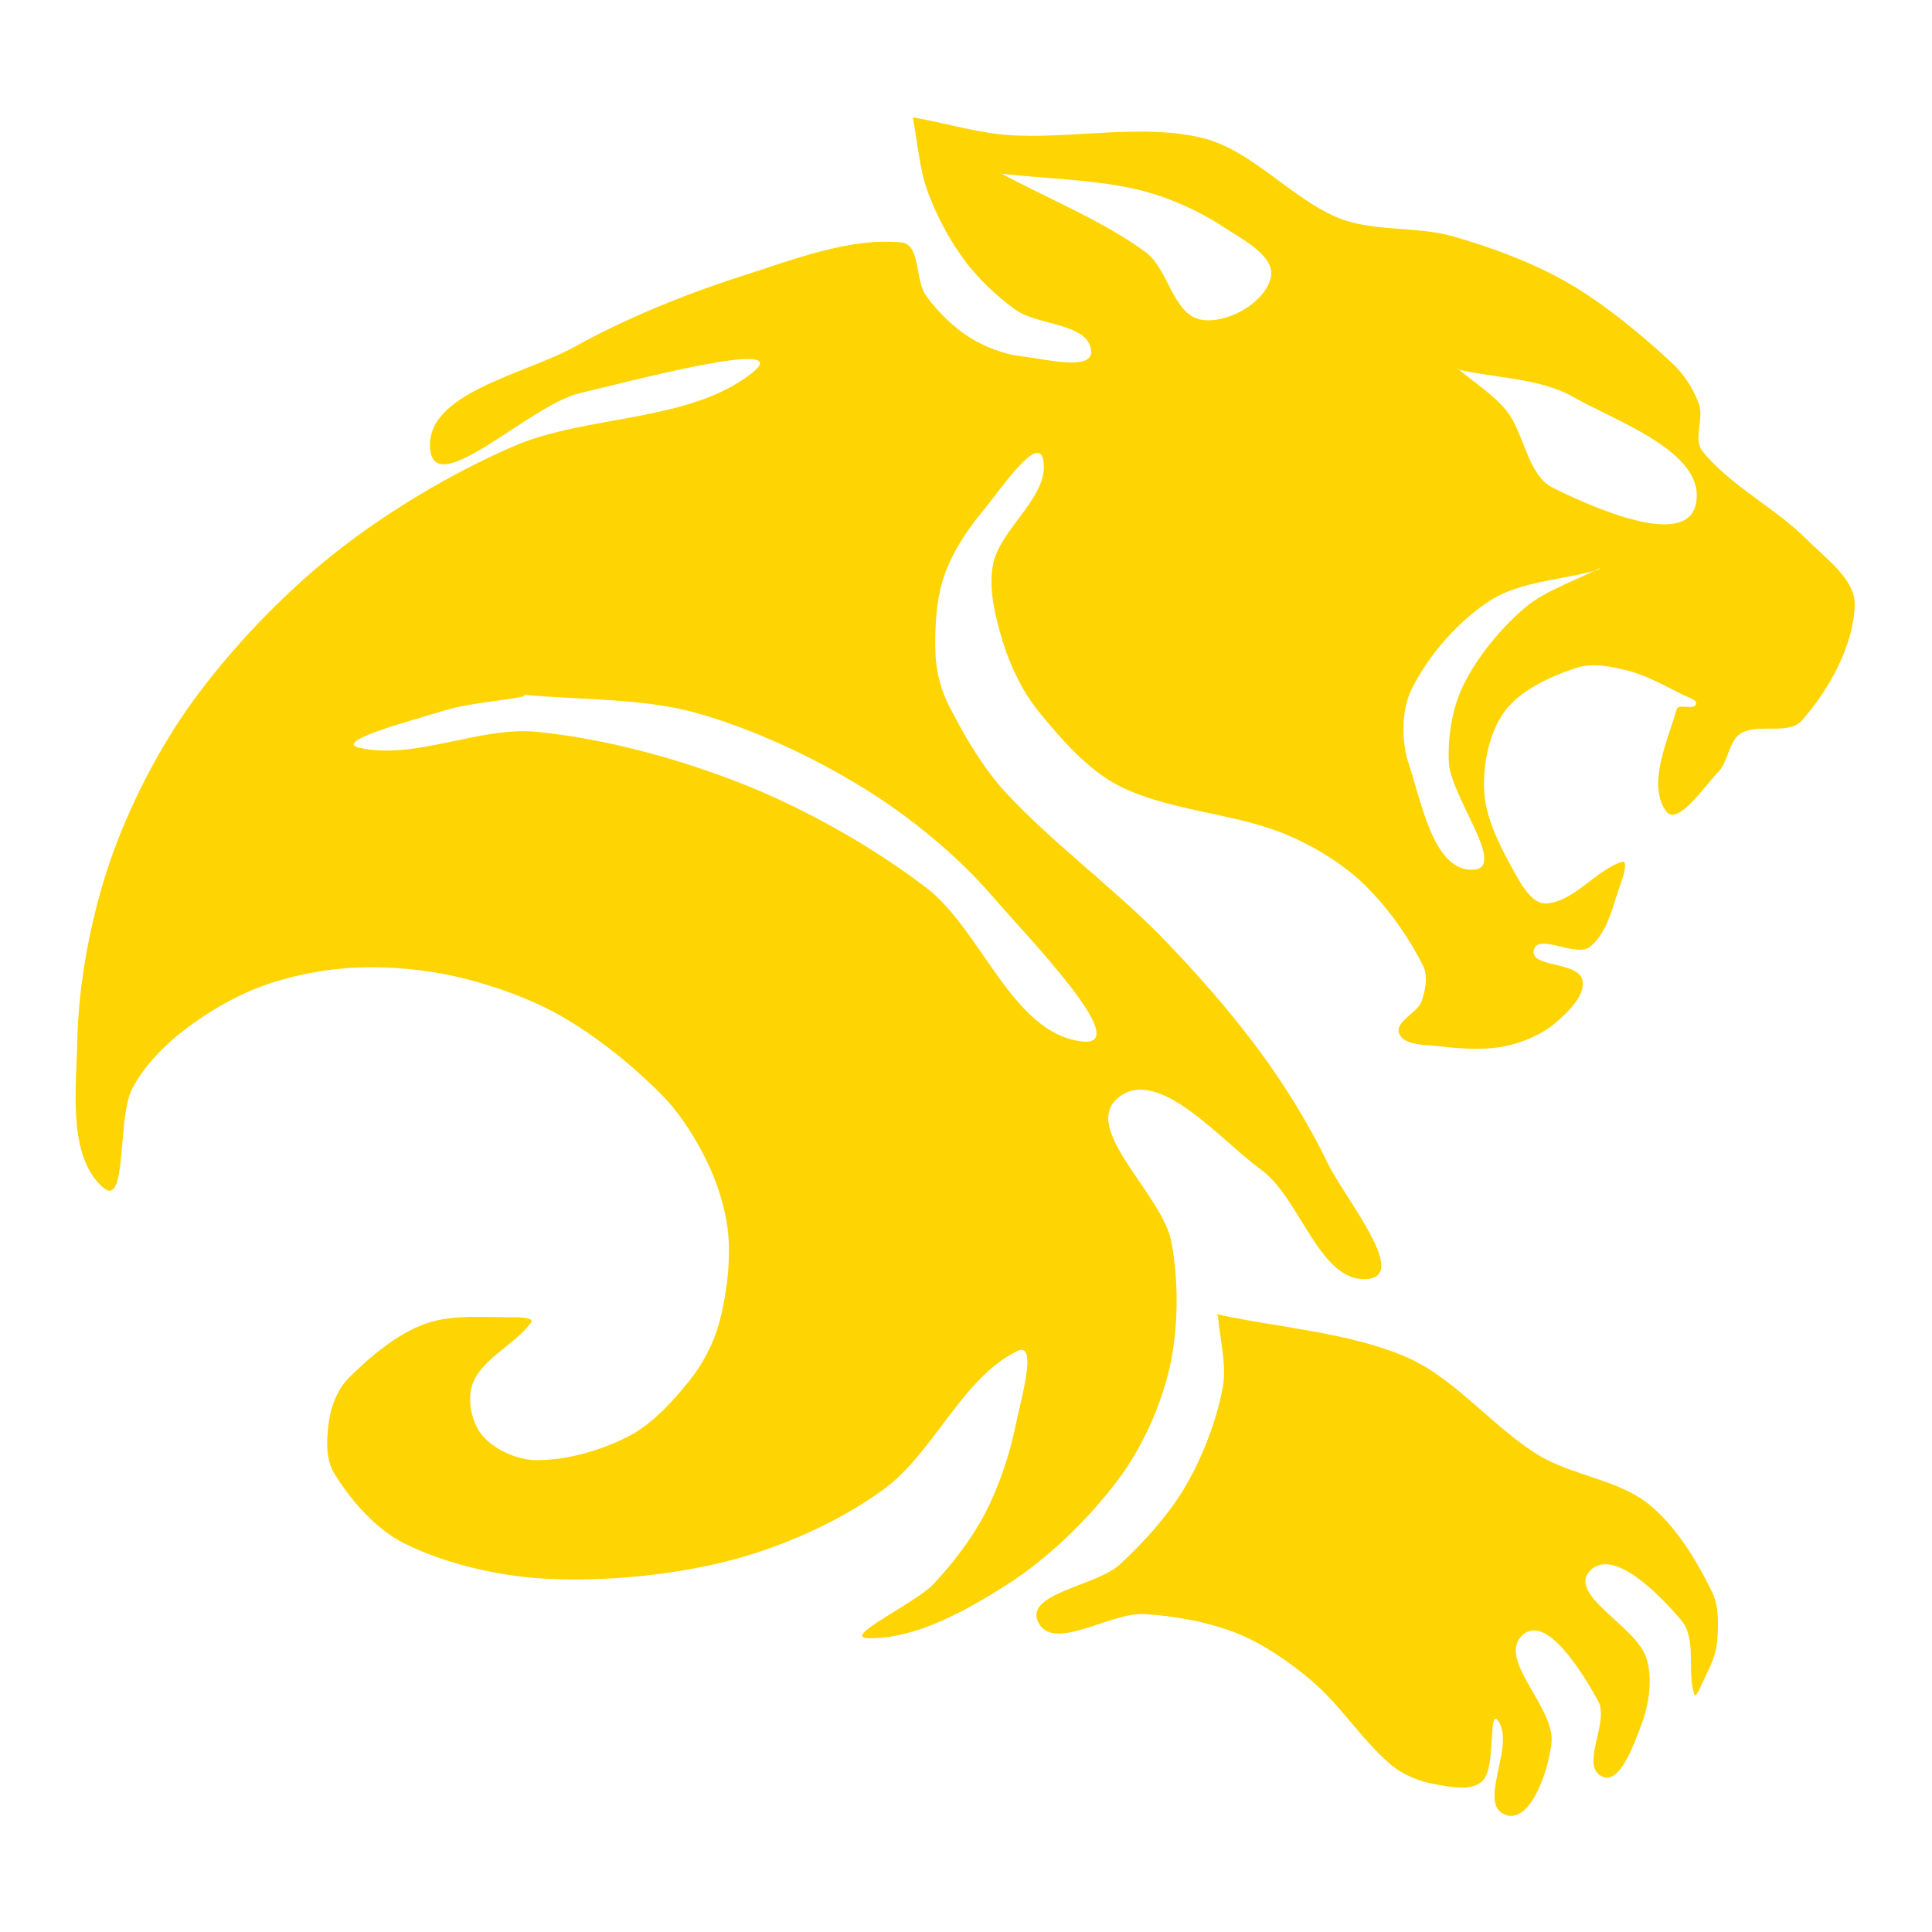
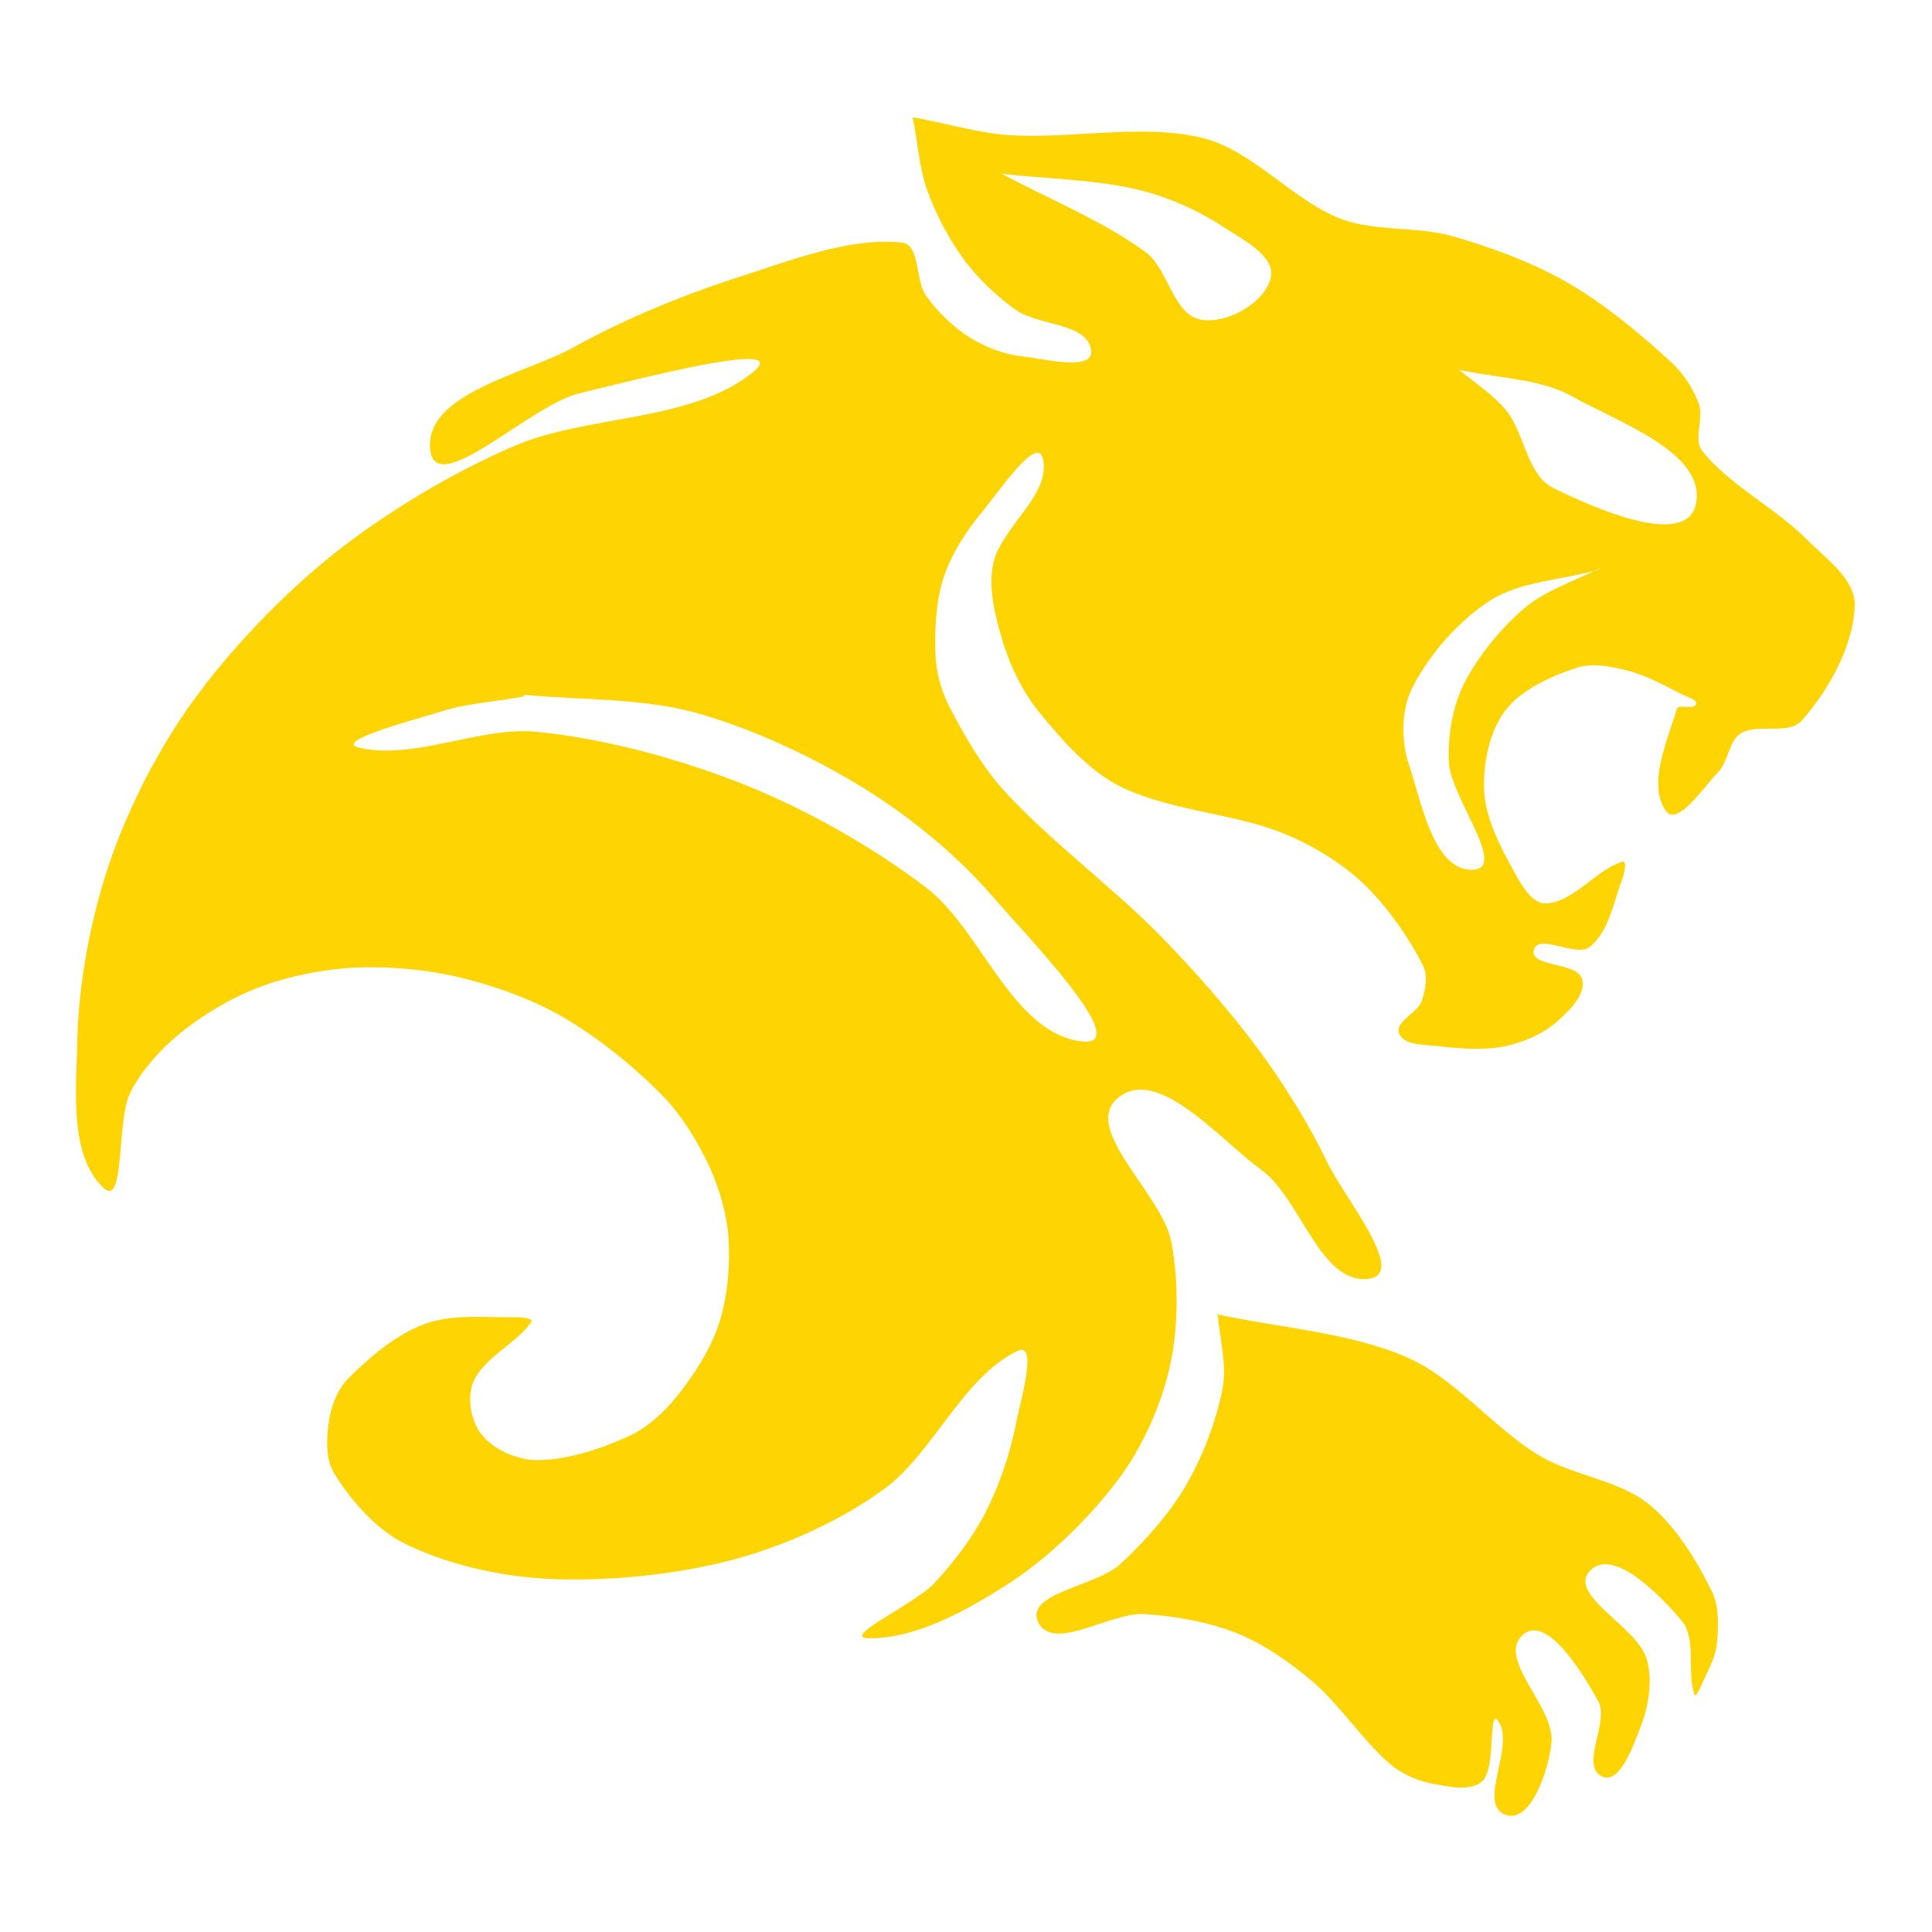
<svg xmlns="http://www.w3.org/2000/svg" viewBox="0 0 512 512" fill="#FED403">
-   <path fill-rule="evenodd" d="M241.97 31.11C250.02 32.47 258.91 35.2 267.05 35.78C283.61 36.97 302.82 32.59 318.92 36.63C331.93 39.9 342.57 52.98 355.05 57.89C364.02 61.42 375.53 59.95 384.81 62.57C394.98 65.43 406.27 69.62 415.42 74.9C425.09 80.47 434.87 88.57 443.06 96.15C446.16 99.03 448.9 103.21 450.28 107.21C451.57 110.94 448.67 116.44 451.13 119.53C458.36 128.59 470.62 134.68 478.77 142.92C483.63 147.83 491.7 153.44 491.52 160.35C491.23 171.12 484.64 182.9 477.49 190.96C473.98 194.91 465.84 191.59 461.34 194.36C458.12 196.34 458.03 201.86 455.38 204.56C451.5 208.53 444.43 219.38 441.36 214.76C436.57 207.59 441.95 196.27 444.33 187.98C444.8 186.36 448.75 188.24 449.43 186.7C449.99 185.46 447.25 184.76 446.03 184.15C441.51 181.89 436.47 179.04 431.58 177.78C427.35 176.69 422.12 175.58 417.97 176.93C411.18 179.13 403.14 182.7 398.84 188.4C394.61 194.02 392.96 202.64 393.32 209.66C393.67 216.75 397.51 224.29 400.97 230.49C402.93 234.02 405.87 239.72 409.9 239.42C417.18 238.88 422.92 230.59 429.88 228.37C431.3 227.91 430.41 231.64 429.88 233.04C427.64 238.96 426.32 246.95 421.37 250.9C417.65 253.88 407.65 247.12 406.49 251.75C405.34 256.37 417.83 254.86 419.25 259.4C420.52 263.48 415.66 268.07 412.45 270.88C408.83 274.05 403.55 276.29 398.84 277.26C393.38 278.38 386.95 277.93 381.41 277.26C377.87 276.83 372.09 277.18 370.78 273.86C369.57 270.76 375.62 268.48 376.74 265.35C377.74 262.53 378.5 258.68 377.16 256C373.24 248.16 367.38 239.91 361.01 233.89C355.18 228.4 347.19 223.67 339.75 220.71C326.46 215.44 309.6 214.78 296.81 208.39C288.37 204.17 281.07 195.73 275.13 188.4C270.99 183.3 267.69 176.41 265.78 170.12C263.82 163.7 261.79 155.85 263.23 149.29C265.33 139.72 278.5 131.23 276.41 121.66C274.94 114.97 264.65 130.44 260.25 135.69C256.1 140.64 252.05 146.97 250.05 153.12C248.01 159.36 247.67 166.96 247.92 173.53C248.09 177.88 249.36 182.82 251.32 186.7C255.28 194.52 260.29 203.21 266.2 209.66C278.37 222.93 294.83 235.08 307.44 247.92C316.49 257.15 326.13 268.13 333.8 278.53C340.32 287.38 346.91 297.95 351.65 307.87C356.21 317.37 373.17 337.62 362.71 338.9C349.82 340.47 344.74 317.61 334.22 309.99C323.24 302.03 306.96 282.36 296.39 290.86C286.22 299.03 307.98 316.31 310.42 329.12C312.4 339.55 312.3 351.92 309.99 362.28C307.71 372.5 302.67 383.66 296.39 392.04C288.53 402.51 277.68 413.09 266.63 420.1C256.05 426.81 242.6 434.41 230.07 434.13C222.82 433.97 242.55 424.96 247.5 419.67C252.55 414.27 257.71 407.55 261.1 400.97C264.73 393.93 267.64 385.35 269.18 377.59C270.39 371.45 275.23 355.29 269.6 358.03C254.99 365.16 247.42 384.97 234.32 394.59C222.94 402.95 208 409.66 194.36 413.3C179.03 417.38 160.89 419.17 145.04 418.4C132.58 417.79 118.38 414.59 107.21 409.05C99.62 405.28 92.91 397.57 88.5 390.34C86.15 386.49 86.55 380.77 87.22 376.31C87.81 372.46 89.57 368.01 92.33 365.26C97.98 359.6 105.2 353.5 112.73 350.8C120.18 348.13 129.48 349.22 137.39 349.1C138.55 349.09 141.46 349.43 140.79 350.38C136.76 356.13 128.33 359.69 125.49 366.11C123.65 370.26 124.78 376.58 127.61 380.14C130.8 384.14 136.95 386.88 142.07 386.94C150.22 387.03 159.5 384.33 166.72 380.56C172.96 377.32 178.49 371.17 182.88 365.68C186.22 361.5 189.12 355.97 190.53 350.8C192.44 343.8 193.52 335.51 193.08 328.27C192.69 321.95 190.63 314.9 187.98 309.14C184.98 302.63 180.66 295.56 175.65 290.44C168.13 282.75 158.58 275.02 149.29 269.6C141.11 264.83 130.88 261.17 121.66 258.98C113.02 256.92 102.9 256 94.03 256.43C85.85 256.82 76.61 258.64 68.94 261.53C61.58 264.3 53.83 268.94 47.69 273.86C42.79 277.77 37.74 283.13 34.93 288.73C31.06 296.47 33.77 320.39 27.28 314.67C17.86 306.35 20.23 288.55 20.48 275.98C20.78 260.64 24.05 243.32 28.98 228.79C33.95 214.16 42.01 198.36 51.09 185.85C61.26 171.83 74.94 157.52 88.5 146.74C102.4 135.69 119.82 125.31 136.11 118.26C155.58 109.83 182.93 112 199.46 98.7C210.99 89.42 167.94 100.79 153.54 104.23C140.4 107.37 115.4 132.56 114.01 119.11C112.46 104.17 139.14 99.21 152.27 91.9C165.69 84.43 181.85 77.86 196.48 73.2C209.73 68.98 225.17 62.83 238.99 64.27C243.9 64.78 242.51 74.28 245.37 78.3C248.33 82.45 252.54 86.62 256.85 89.35C260.89 91.91 266.13 93.95 270.88 94.45C276.72 95.07 289.96 98.57 289.16 92.75C288.17 85.58 275.09 86.31 269.18 82.12C264.23 78.62 259.19 73.81 255.57 68.94C251.62 63.62 248.06 56.9 245.8 50.66C243.66 44.8 243.17 37.66 241.97 31.53C241.94 31.4 241.84 31.09 241.97 31.11ZM322.32 348.25C338.53 351.82 357.7 353.07 372.91 359.73C385.65 365.31 395.88 378.45 407.77 385.66C416.41 390.91 428.73 392.16 436.68 398.42C443.95 404.14 449.62 413.49 453.68 421.8C455.66 425.85 455.43 431.35 454.96 435.83C454.59 439.3 452.57 442.85 451.13 446.03C450.65 447.1 449.38 450.12 449.01 449.01C447 442.98 449.7 434.31 445.61 429.45C439.91 422.71 427.48 409.89 421.37 416.27C415.32 422.6 433.49 430.92 436.25 439.23C438.07 444.66 437.01 451.73 434.98 457.08C433.02 462.25 429.18 473.37 424.35 470.69C418.76 467.58 426.61 456.3 423.5 450.71C419.37 443.29 409.84 427.61 403.52 433.28C396.49 439.58 412.09 452.37 411.17 461.76C410.46 469.01 405.62 483.56 398.84 480.89C391.48 477.99 401.53 462.82 397.14 456.23C394.25 451.9 396.62 468.32 392.89 471.96C389.96 474.82 384.17 473.52 380.14 472.81C376.18 472.12 371.73 470.3 368.66 467.71C361.22 461.45 355.22 451.92 347.83 445.61C342.06 440.68 334.89 435.67 327.85 432.85C320.37 429.86 311.23 428.21 303.19 427.75C294.2 427.24 279.05 437.98 275.13 429.88C271.43 422.23 290.57 420.34 296.81 414.57C303.2 408.67 309.87 401.25 314.24 393.74C318.7 386.08 322.38 376.52 324.02 367.81C325.16 361.78 323.28 354.79 322.74 348.68C322.73 348.49 322.13 348.21 322.32 348.25ZM264.93 45.99C276.63 47.36 290.03 47.52 301.49 50.24C309.14 52.05 317.47 55.68 324.02 60.02C328.99 63.31 338.17 67.82 336.77 73.62C335.14 80.38 324.88 86.07 318.07 84.67C310.87 83.2 309.54 71.17 303.61 66.82C292.38 58.57 277.63 52.6 265.35 45.99C265.23 45.92 264.79 45.97 264.93 45.99ZM386.09 97.85C395.88 100.2 407.93 100.14 416.7 105.08C428.79 111.9 452.29 119.98 449.43 133.56C446.92 145.49 422.53 134.69 411.6 129.31C404.75 125.95 404.02 114.87 399.27 108.91C395.9 104.68 390.65 101.32 386.51 97.85C386.41 97.77 385.96 97.82 386.09 97.85ZM423.92 150.57C417.5 153.92 409.44 156.48 403.94 161.2C397.63 166.62 391.45 174.12 387.79 181.6C384.87 187.57 383.62 195.37 383.96 202.01C384.45 211.34 399.67 230.12 390.34 230.49C379.85 230.91 376.68 212.39 373.33 202.43C371.3 196.37 371.32 188.18 374.19 182.45C378.67 173.49 386.57 164.46 395.02 159.07C403 153.98 414.41 153.67 423.5 150.99C423.68 150.94 424.1 150.48 423.92 150.57ZM139.09 184.15C153.53 185.5 170.17 184.99 184.15 188.83C199.24 192.98 215.47 200.6 228.79 208.81C240.88 216.26 253.54 226.54 262.8 237.29C272.28 248.31 301.04 277.74 286.61 275.98C268.18 273.73 260.14 246.42 245.37 235.17C231.32 224.46 213.74 214.51 197.33 207.96C180.39 201.2 160.23 195.67 142.07 193.93C127.11 192.5 109.96 201.47 95.3 198.18C87.75 196.49 110.03 190.72 117.41 188.4C124 186.34 131.88 185.91 138.67 184.58C138.85 184.54 138.9 184.14 139.09 184.15Z" />
+   <path fill-rule="evenodd" d="M241.97 31.11C250.02 32.47 258.91 35.2 267.05 35.78C283.61 36.97 302.82 32.59 318.92 36.63C331.93 39.9 342.57 52.98 355.05 57.89C364.02 61.42 375.53 59.95 384.81 62.57C394.98 65.43 406.27 69.62 415.42 74.9C425.09 80.47 434.87 88.57 443.06 96.15C446.16 99.03 448.9 103.21 450.28 107.21C451.57 110.94 448.67 116.44 451.13 119.53C458.36 128.59 470.62 134.68 478.77 142.92C483.63 147.83 491.7 153.44 491.52 160.35C491.23 171.12 484.64 182.9 477.49 190.96C473.98 194.91 465.84 191.59 461.34 194.36C458.12 196.34 458.03 201.86 455.38 204.56C451.5 208.53 444.43 219.38 441.36 214.76C436.57 207.59 441.95 196.27 444.33 187.98C444.8 186.36 448.75 188.24 449.43 186.7C449.99 185.46 447.25 184.76 446.03 184.15C441.51 181.89 436.47 179.04 431.58 177.78C427.35 176.69 422.12 175.58 417.97 176.93C411.18 179.13 403.14 182.7 398.84 188.4C394.61 194.02 392.96 202.64 393.32 209.66C393.67 216.75 397.51 224.29 400.97 230.49C402.93 234.02 405.87 239.72 409.9 239.42C417.18 238.88 422.92 230.59 429.88 228.37C431.3 227.91 430.41 231.64 429.88 233.04C427.64 238.96 426.32 246.95 421.37 250.9C417.65 253.88 407.65 247.12 406.49 251.75C405.34 256.37 417.83 254.86 419.25 259.4C420.52 263.48 415.66 268.07 412.45 270.88C408.83 274.05 403.55 276.29 398.84 277.26C393.38 278.38 386.95 277.93 381.41 277.26C377.87 276.83 372.09 277.18 370.78 273.86C369.57 270.76 375.62 268.48 376.74 265.35C377.74 262.53 378.5 258.68 377.16 256C373.24 248.16 367.38 239.91 361.01 233.89C355.18 228.4 347.19 223.67 339.75 220.71C326.46 215.44 309.6 214.78 296.81 208.39C288.37 204.17 281.07 195.73 275.13 188.4C270.99 183.3 267.69 176.41 265.78 170.12C263.82 163.7 261.79 155.85 263.23 149.29C265.33 139.72 278.5 131.23 276.41 121.66C274.94 114.97 264.65 130.44 260.25 135.69C256.1 140.64 252.05 146.97 250.05 153.12C248.01 159.36 247.67 166.96 247.92 173.53C248.09 177.88 249.36 182.82 251.32 186.7C255.28 194.52 260.29 203.21 266.2 209.66C278.37 222.93 294.83 235.08 307.44 247.92C316.49 257.15 326.13 268.13 333.8 278.53C340.32 287.38 346.91 297.95 351.65 307.87C356.21 317.37 373.17 337.62 362.71 338.9C349.82 340.47 344.74 317.61 334.22 309.99C323.24 302.03 306.96 282.36 296.39 290.86C286.22 299.03 307.98 316.31 310.42 329.12C312.4 339.55 312.3 351.92 309.99 362.28C307.71 372.5 302.67 383.66 296.39 392.04C288.53 402.51 277.68 413.09 266.63 420.1C256.05 426.81 242.6 434.41 230.07 434.13C222.82 433.97 242.55 424.96 247.5 419.67C252.55 414.27 257.71 407.55 261.1 400.97C264.73 393.93 267.64 385.35 269.18 377.59C270.39 371.45 275.23 355.29 269.6 358.03C254.99 365.16 247.42 384.97 234.32 394.59C222.94 402.95 208 409.66 194.36 413.3C179.03 417.38 160.89 419.17 145.04 418.4C132.58 417.79 118.38 414.59 107.21 409.05C99.62 405.28 92.91 397.57 88.5 390.34C86.15 386.49 86.55 380.77 87.22 376.31C87.81 372.46 89.57 368.01 92.33 365.26C97.98 359.6 105.2 353.5 112.73 350.8C120.18 348.13 129.48 349.22 137.39 349.1C138.55 349.09 141.46 349.43 140.79 350.38C136.76 356.13 128.33 359.69 125.49 366.11C123.65 370.26 124.78 376.58 127.61 380.14C130.8 384.14 136.95 386.88 142.07 386.94C150.22 387.03 159.3 383.93 166.72 380.56C171.56 378.36 176.16 374.08 179.48 369.93C183.89 364.41 188.34 357.52 190.53 350.8C192.78 343.91 193.52 335.51 193.08 328.27C192.69 321.95 190.63 314.9 187.98 309.14C184.98 302.63 180.66 295.56 175.65 290.44C168.13 282.75 158.58 275.02 149.29 269.6C141.11 264.83 130.88 261.17 121.66 258.98C113.02 256.92 102.9 256 94.03 256.43C85.85 256.82 76.61 258.64 68.94 261.53C61.58 264.3 53.78 268.89 47.69 273.86C42.6 278 37.45 283.71 34.51 289.58C30.77 297.06 33.28 320.48 27.28 314.67C18.26 305.92 20.23 288.55 20.48 275.98C20.78 260.64 24.05 243.32 28.98 228.79C33.95 214.16 42.01 198.36 51.09 185.85C61.26 171.83 74.94 157.52 88.5 146.74C102.4 135.69 119.82 125.31 136.11 118.26C155.58 109.83 182.93 112 199.46 98.7C210.99 89.42 167.94 100.79 153.54 104.23C140.4 107.37 115.4 132.56 114.01 119.11C112.46 104.17 139.14 99.21 152.27 91.9C165.69 84.43 181.85 77.86 196.48 73.2C209.73 68.98 225.17 62.83 238.99 64.27C243.9 64.78 242.51 74.28 245.37 78.3C248.33 82.45 252.54 86.62 256.85 89.35C260.89 91.91 266.13 93.95 270.88 94.45C276.72 95.07 289.96 98.57 289.16 92.75C288.17 85.58 275.09 86.31 269.18 82.12C264.23 78.62 259.19 73.81 255.57 68.94C251.62 63.62 248.06 56.9 245.8 50.66C243.66 44.8 243.17 37.66 241.97 31.53C241.94 31.4 241.84 31.09 241.97 31.11ZM322.32 348.25C338.53 351.82 357.7 353.07 372.91 359.73C385.65 365.31 395.88 378.45 407.77 385.66C416.41 390.91 428.73 392.16 436.68 398.42C443.95 404.14 449.62 413.49 453.68 421.8C455.66 425.85 455.43 431.35 454.96 435.83C454.59 439.3 452.57 442.85 451.13 446.03C450.65 447.1 449.38 450.12 449.01 449.01C447 442.98 449.7 434.31 445.61 429.45C439.91 422.71 427.48 409.89 421.37 416.27C415.32 422.6 433.49 430.92 436.25 439.23C438.07 444.66 437.01 451.73 434.98 457.08C433.02 462.25 429.18 473.37 424.35 470.69C418.76 467.58 426.61 456.3 423.5 450.71C419.37 443.29 409.84 427.61 403.52 433.28C396.49 439.58 412.09 452.37 411.17 461.76C410.46 469.01 405.62 483.56 398.84 480.89C391.48 477.99 401.53 462.82 397.14 456.23C394.25 451.9 396.62 468.32 392.89 471.96C389.96 474.82 384.17 473.52 380.14 472.81C376.18 472.12 371.73 470.3 368.66 467.71C361.22 461.45 355.22 451.92 347.83 445.61C342.06 440.68 334.89 435.67 327.85 432.85C320.37 429.86 311.23 428.21 303.19 427.75C294.2 427.24 279.05 437.98 275.13 429.88C271.43 422.23 290.57 420.34 296.81 414.57C303.2 408.67 309.87 401.25 314.24 393.74C318.7 386.08 322.38 376.52 324.02 367.81C325.16 361.78 323.28 354.79 322.74 348.68C322.73 348.49 322.13 348.21 322.32 348.25ZM264.93 45.99C276.63 47.36 290.03 47.52 301.49 50.24C309.14 52.05 317.47 55.68 324.02 60.02C328.99 63.31 338.17 67.82 336.77 73.62C335.14 80.38 324.88 86.07 318.07 84.67C310.87 83.2 309.54 71.17 303.61 66.82C292.38 58.57 277.63 52.6 265.35 45.99C265.23 45.92 264.79 45.97 264.93 45.99ZM386.09 97.85C395.88 100.2 407.93 100.14 416.7 105.08C428.79 111.9 452.29 119.98 449.43 133.56C446.92 145.49 422.53 134.69 411.6 129.31C404.75 125.95 404.02 114.87 399.27 108.91C395.9 104.68 390.65 101.32 386.51 97.85C386.41 97.77 385.96 97.82 386.09 97.85ZM423.92 150.57C417.5 153.92 409.44 156.48 403.94 161.2C397.63 166.62 391.45 174.12 387.79 181.6C384.87 187.57 383.62 195.37 383.96 202.01C384.45 211.34 399.67 230.12 390.34 230.49C379.85 230.91 376.68 212.39 373.33 202.43C371.3 196.37 371.32 188.18 374.19 182.45C378.67 173.49 386.57 164.46 395.02 159.07C403 153.98 414.41 153.67 423.5 150.99C423.68 150.94 424.1 150.48 423.92 150.57ZM139.09 184.15C153.53 185.5 170.17 184.99 184.15 188.83C199.24 192.98 215.47 200.6 228.79 208.81C240.88 216.26 253.54 226.54 262.8 237.29C272.28 248.31 301.04 277.74 286.61 275.98C268.18 273.73 260.14 246.42 245.37 235.17C231.32 224.46 213.74 214.51 197.33 207.96C180.39 201.2 160.23 195.67 142.07 193.93C127.11 192.5 109.96 201.47 95.3 198.18C87.75 196.49 110.03 190.72 117.41 188.4C124 186.34 131.88 185.91 138.67 184.58C138.85 184.54 138.9 184.14 139.09 184.15Z" />
</svg>
